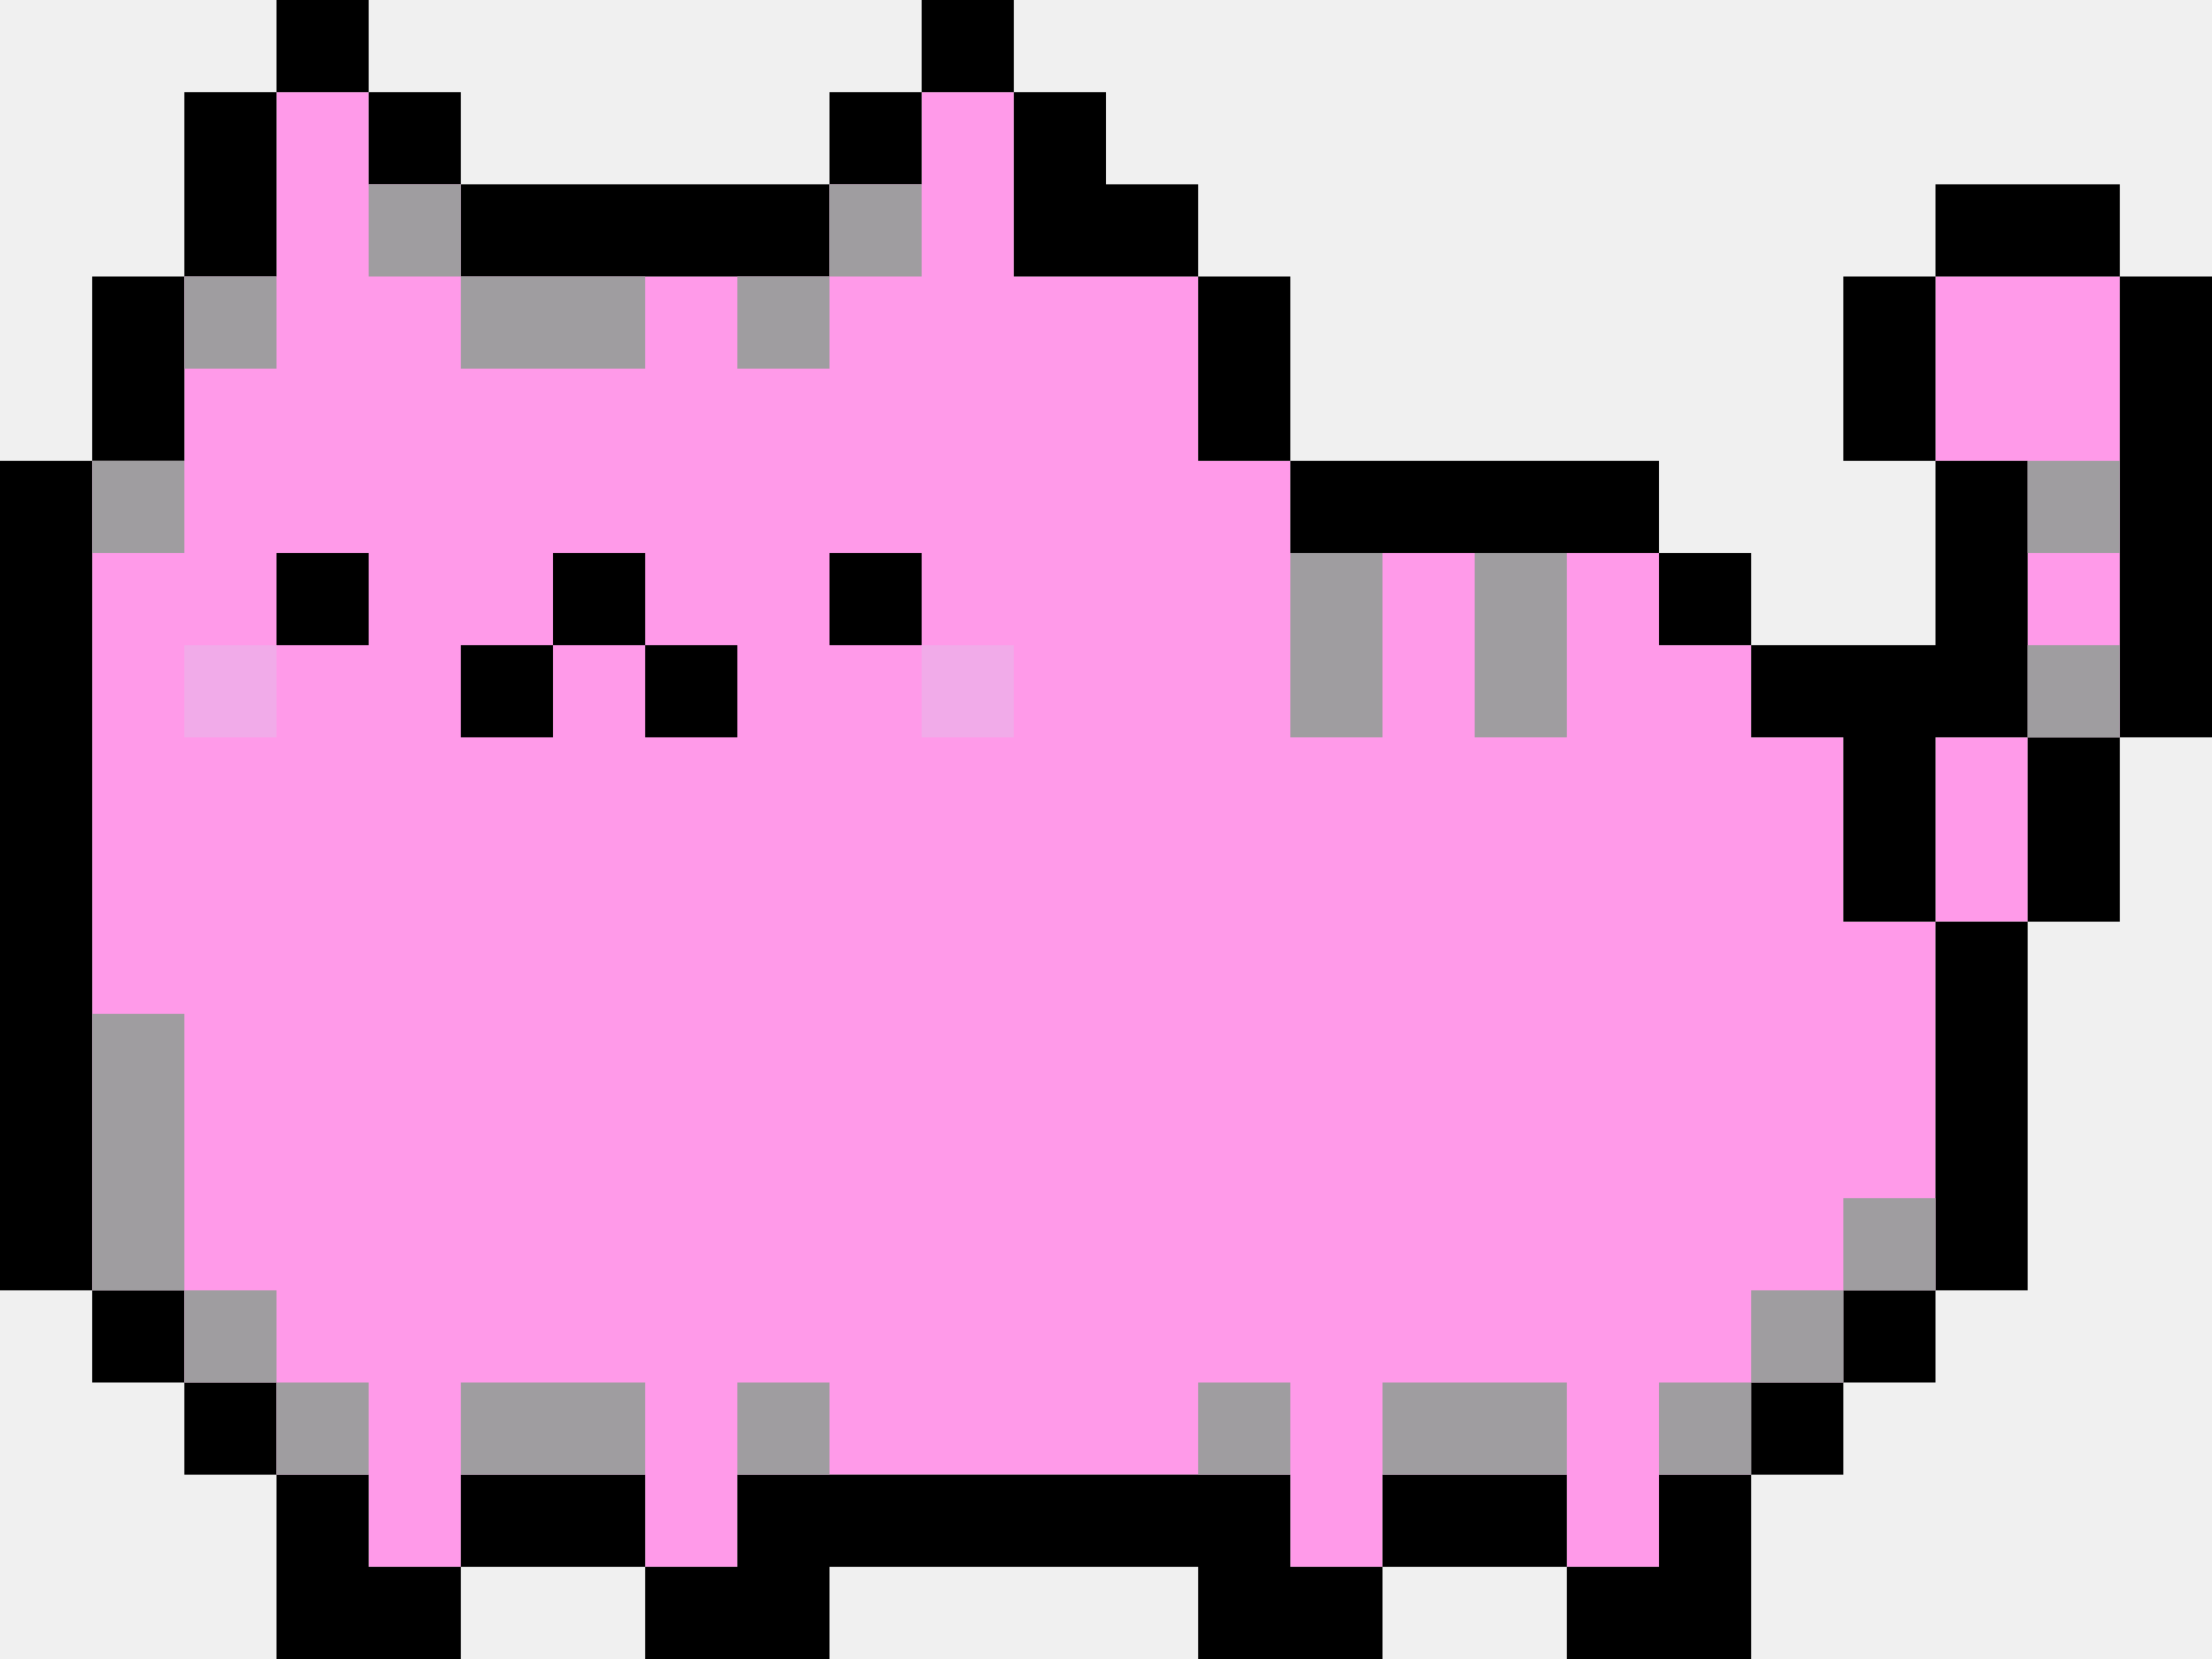
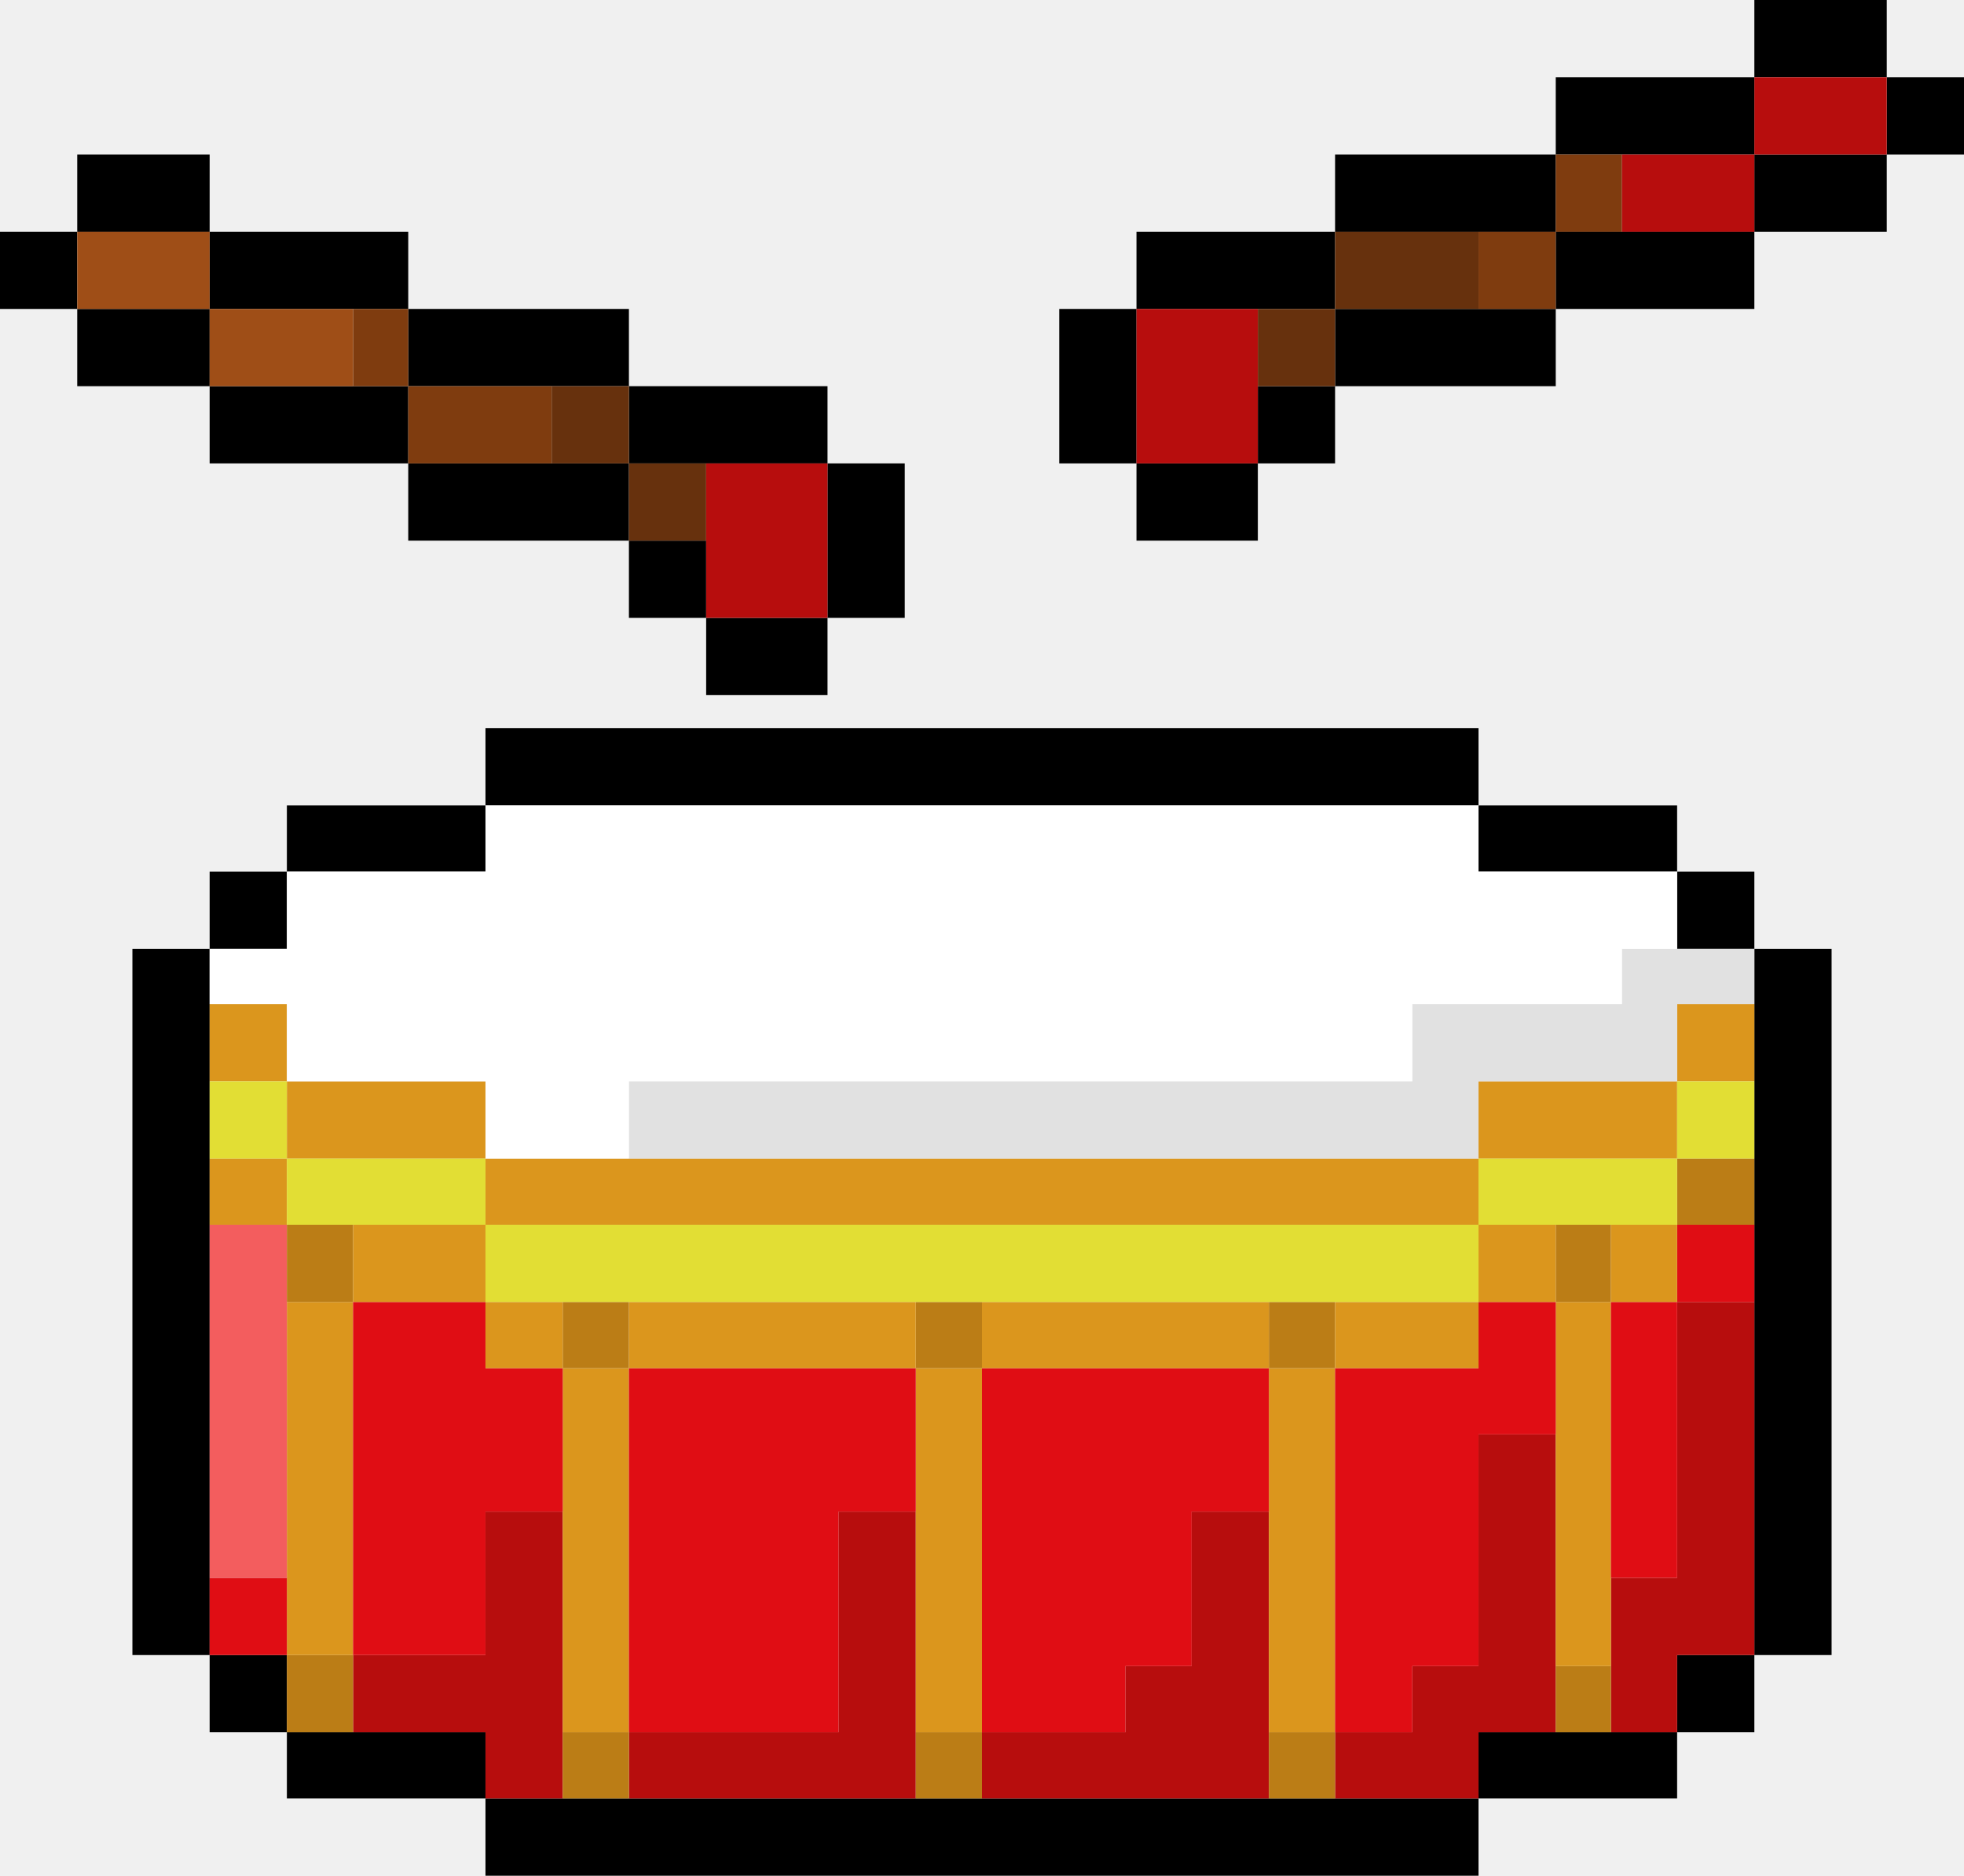
- <svg xmlns="http://www.w3.org/2000/svg" width="168" height="126" viewBox="0 0 168 126" fill="none">
-   <path fill-rule="evenodd" clip-rule="evenodd" d="M77 7H70V14H63V21H35V14H28V7H21V21H14V35H7V98H14V105H21V112H28V119H35V112H49V119H56V112H91H98V119H105V112H119V119H126V112H133V105H140V98H147V70H154V56H161V35V21H147V35H154V56H147V70H140V56H133V49H126V42H98V35H91V21H77V14V7Z" fill="#FF9AE9" />
-   <path fill-rule="evenodd" clip-rule="evenodd" d="M21 0H28V7H21V0ZM14 21V7H21V21H14ZM7 35V21H14V35H7ZM7 98H0V35H7V98ZM14 105H7V98H14V105ZM21 112H14V105H21V112ZM35 119V126H21V119V112H28V119H35ZM49 119H35V112H49V119ZM105 119V126H91V119H63V126H49V119H56V112H98V119H105ZM119 119H105V112H119V119ZM133 112V126H126H119V119H126V112H133ZM140 105V112H133V105H140ZM147 98V105H140V98H147ZM147 70V98H154V70H161V56H168V21H161V14H147V21H140V35H147V49H133V42H126V35H98V21H91V14H84V7H77V0H70V7H63V14H35V7H28V14H35V21H63V14H70V7H77V21H84H91V35H98V42H126V49H133V56H140V70H147ZM154 56V49V35H147V21H161V56H154ZM154 56H147V70H154V56ZM28 42H21V49H28V42ZM49 42H42V49H35V56H42V49H49V56H56V49H49V42ZM63 42H70V49H63V42Z" fill="black" />
-   <path fill-rule="evenodd" clip-rule="evenodd" d="M21 49H14V56H21V49ZM77 49H70V56H77V49Z" fill="#F1ABE9" />
-   <path fill-rule="evenodd" clip-rule="evenodd" d="M28 14H35V21H28V14ZM35 21H49V28H35V21ZM21 21H14V28H21V21ZM14 35H7V42H14V35ZM56 21H63V28H56V21ZM63 21V14H70V21H63ZM98 42H105V56H98V42ZM119 42H112V56H119V42ZM154 35H161V42H154V35ZM161 49H154V56H161V49ZM140 91H147V98H140V91ZM133 105V98H140V105H133ZM133 105V112H126V105H133ZM119 112V105H105V112H119ZM91 105H98V112H91V105ZM49 105H35V112H49V105ZM56 105H63V112H56V105ZM28 105H21V98H14V77H7V98H14V105H21V112H28V105Z" fill="#9F9DA0" />
+ <svg xmlns="http://www.w3.org/2000/svg" width="178" height="170" viewBox="0 0 178 170" fill="none">
+   <path fill-rule="evenodd" clip-rule="evenodd" d="M44 66H134V73H44V66ZM26 79V73H44V79H26ZM19 86V79H26V86H19ZM19 150H12V86H19V150ZM26 157H19V150H26V157ZM44 163H26V157H44V163ZM134 163V170H44V163H134ZM152 157H134V163H152V157ZM159 150V157H152V150H159ZM159 86H166V150H159V86ZM152 79H159V86H152V79ZM152 79V73H134V79H152Z" fill="black" />
+   <path fill-rule="evenodd" clip-rule="evenodd" d="M7 14H19V21H7V14ZM7 28V21H0V28H7ZM19 28H7V35H19V42H37V49H57V56H64V63H75V56H82V42H75V35H57V28H37V21H19V28ZM37 35H19V28H37V35ZM57 42V49H64V56H75V42H57ZM57 42V35H37V42H57Z" fill="black" />
+   <path fill-rule="evenodd" clip-rule="evenodd" d="M171 0H159V7H171V0ZM171 14V7H178V14H171ZM159 14H171V21H159V28H141V35H121V42H114V49H103V42H96V28H103V21H121V14H141V7H159V14ZM141 21H159V14H141V21ZM121 28V35H114V42H103V28H121ZM121 28V21H141V28H121Z" fill="black" />
+   <path fill-rule="evenodd" clip-rule="evenodd" d="M37 28H32V35H37V42H50V35H37V28Z" fill="#7F3C0F" />
+   <path fill-rule="evenodd" clip-rule="evenodd" d="M57 35H50V42H57V49H64V42H57V35Z" fill="#67310D" />
+   <path fill-rule="evenodd" clip-rule="evenodd" d="M19 21H7V28H19V35H32V28H19V21Z" fill="#9F4E17" />
+   <path fill-rule="evenodd" clip-rule="evenodd" d="M134 21H121V28H114V35H121V28H134V21Z" fill="#67310D" />
+   <path fill-rule="evenodd" clip-rule="evenodd" d="M147 14H141V21H134V28H141V21H147V14Z" fill="#7F3C0F" />
+   <path fill-rule="evenodd" clip-rule="evenodd" d="M159 7H171V14H159V7ZM159 14V21H147V14H159ZM75 42H64V48V56H75V48V42ZM103 28H114V35V42H103V35V28ZM44 150H32V157H44V163H51V157V150V137H44V150ZM57 157H76V137H83V157V163H57V157ZM89 157H102V151H108V137H115V157V163H89V157ZM128 157H121V163H134V157H141V130H134V151H128V157ZM146 143H152V118H159V150H152V157H146V143Z" fill="#B70D0D" />
+   <path fill-rule="evenodd" clip-rule="evenodd" d="M32 150H26V157H32V150ZM141 151H146V157H141V151ZM115 157H121V163H115V157ZM89 157H83V163H89V157ZM51 157H57V163H51V157Z" fill="#BB7D16" />
+   <path fill-rule="evenodd" clip-rule="evenodd" d="M26 118H32V150H26V118ZM51 124H57V157H51V124ZM89 124H83V157H89V124ZM115 124H121V157H115V124ZM146 118H141V151H146V118Z" fill="#DB961D" />
+   <path fill-rule="evenodd" clip-rule="evenodd" d="M152 111H159V118H152V111ZM152 118V143H146V118H152ZM32 118H44V124H51V137H44V150H32V118ZM76 124H57V157H76V137H83V124H76ZM102 124H89V157H102V151H108V137H115V124H108H102ZM121 124H128H134V118H141V130H134V151H128V157H121V124ZM26 143H19V150H26V143Z" fill="#E00D14" />
+   <rect x="19" y="111" width="7" height="32" fill="#F35D5E" />
+   <path fill-rule="evenodd" clip-rule="evenodd" d="M159 105H152V111H159V105ZM32 111H26V118H32V111ZM57 118H51V124H57V118ZM83 118H89V124H83V118ZM121 118H115V124H121V118ZM141 111H146V118H141V111Z" fill="#BB7D16" />
+   <path fill-rule="evenodd" clip-rule="evenodd" d="M26 105H19V111H26V105ZM44 111H32V118H44V124H51V118H44V111ZM57 118H83V124H57V118ZM115 118H89V124H115V118ZM121 118H134V124H121V118ZM134 118H141V111H134V118ZM152 111H146V118H152V111Z" fill="#DB961D" />
+   <path fill-rule="evenodd" clip-rule="evenodd" d="M26 91H19V98H26V105H44V111H134V105H152V98H159V91H152V98H134V105H44V98H26V91Z" fill="#DB961D" />
+   <path fill-rule="evenodd" clip-rule="evenodd" d="M19 98H26V105H19V98ZM44 111H26V105H44V111ZM134 111V118H44V111H134ZM152 105H134V111H152V105ZM152 105V98H159V105H152Z" fill="#E2DE34" />
+   <path fill-rule="evenodd" clip-rule="evenodd" d="M159 86H147V91H128V98H57V105H134V98H147H152V91H159V86Z" fill="#E1E1E1" />
+   <path fill-rule="evenodd" clip-rule="evenodd" d="M44 73H128H134V79H147H152V86H147V91H128V98H57V105H44V98H26V91H19V86H26V79H44V73Z" fill="white" />
</svg>
